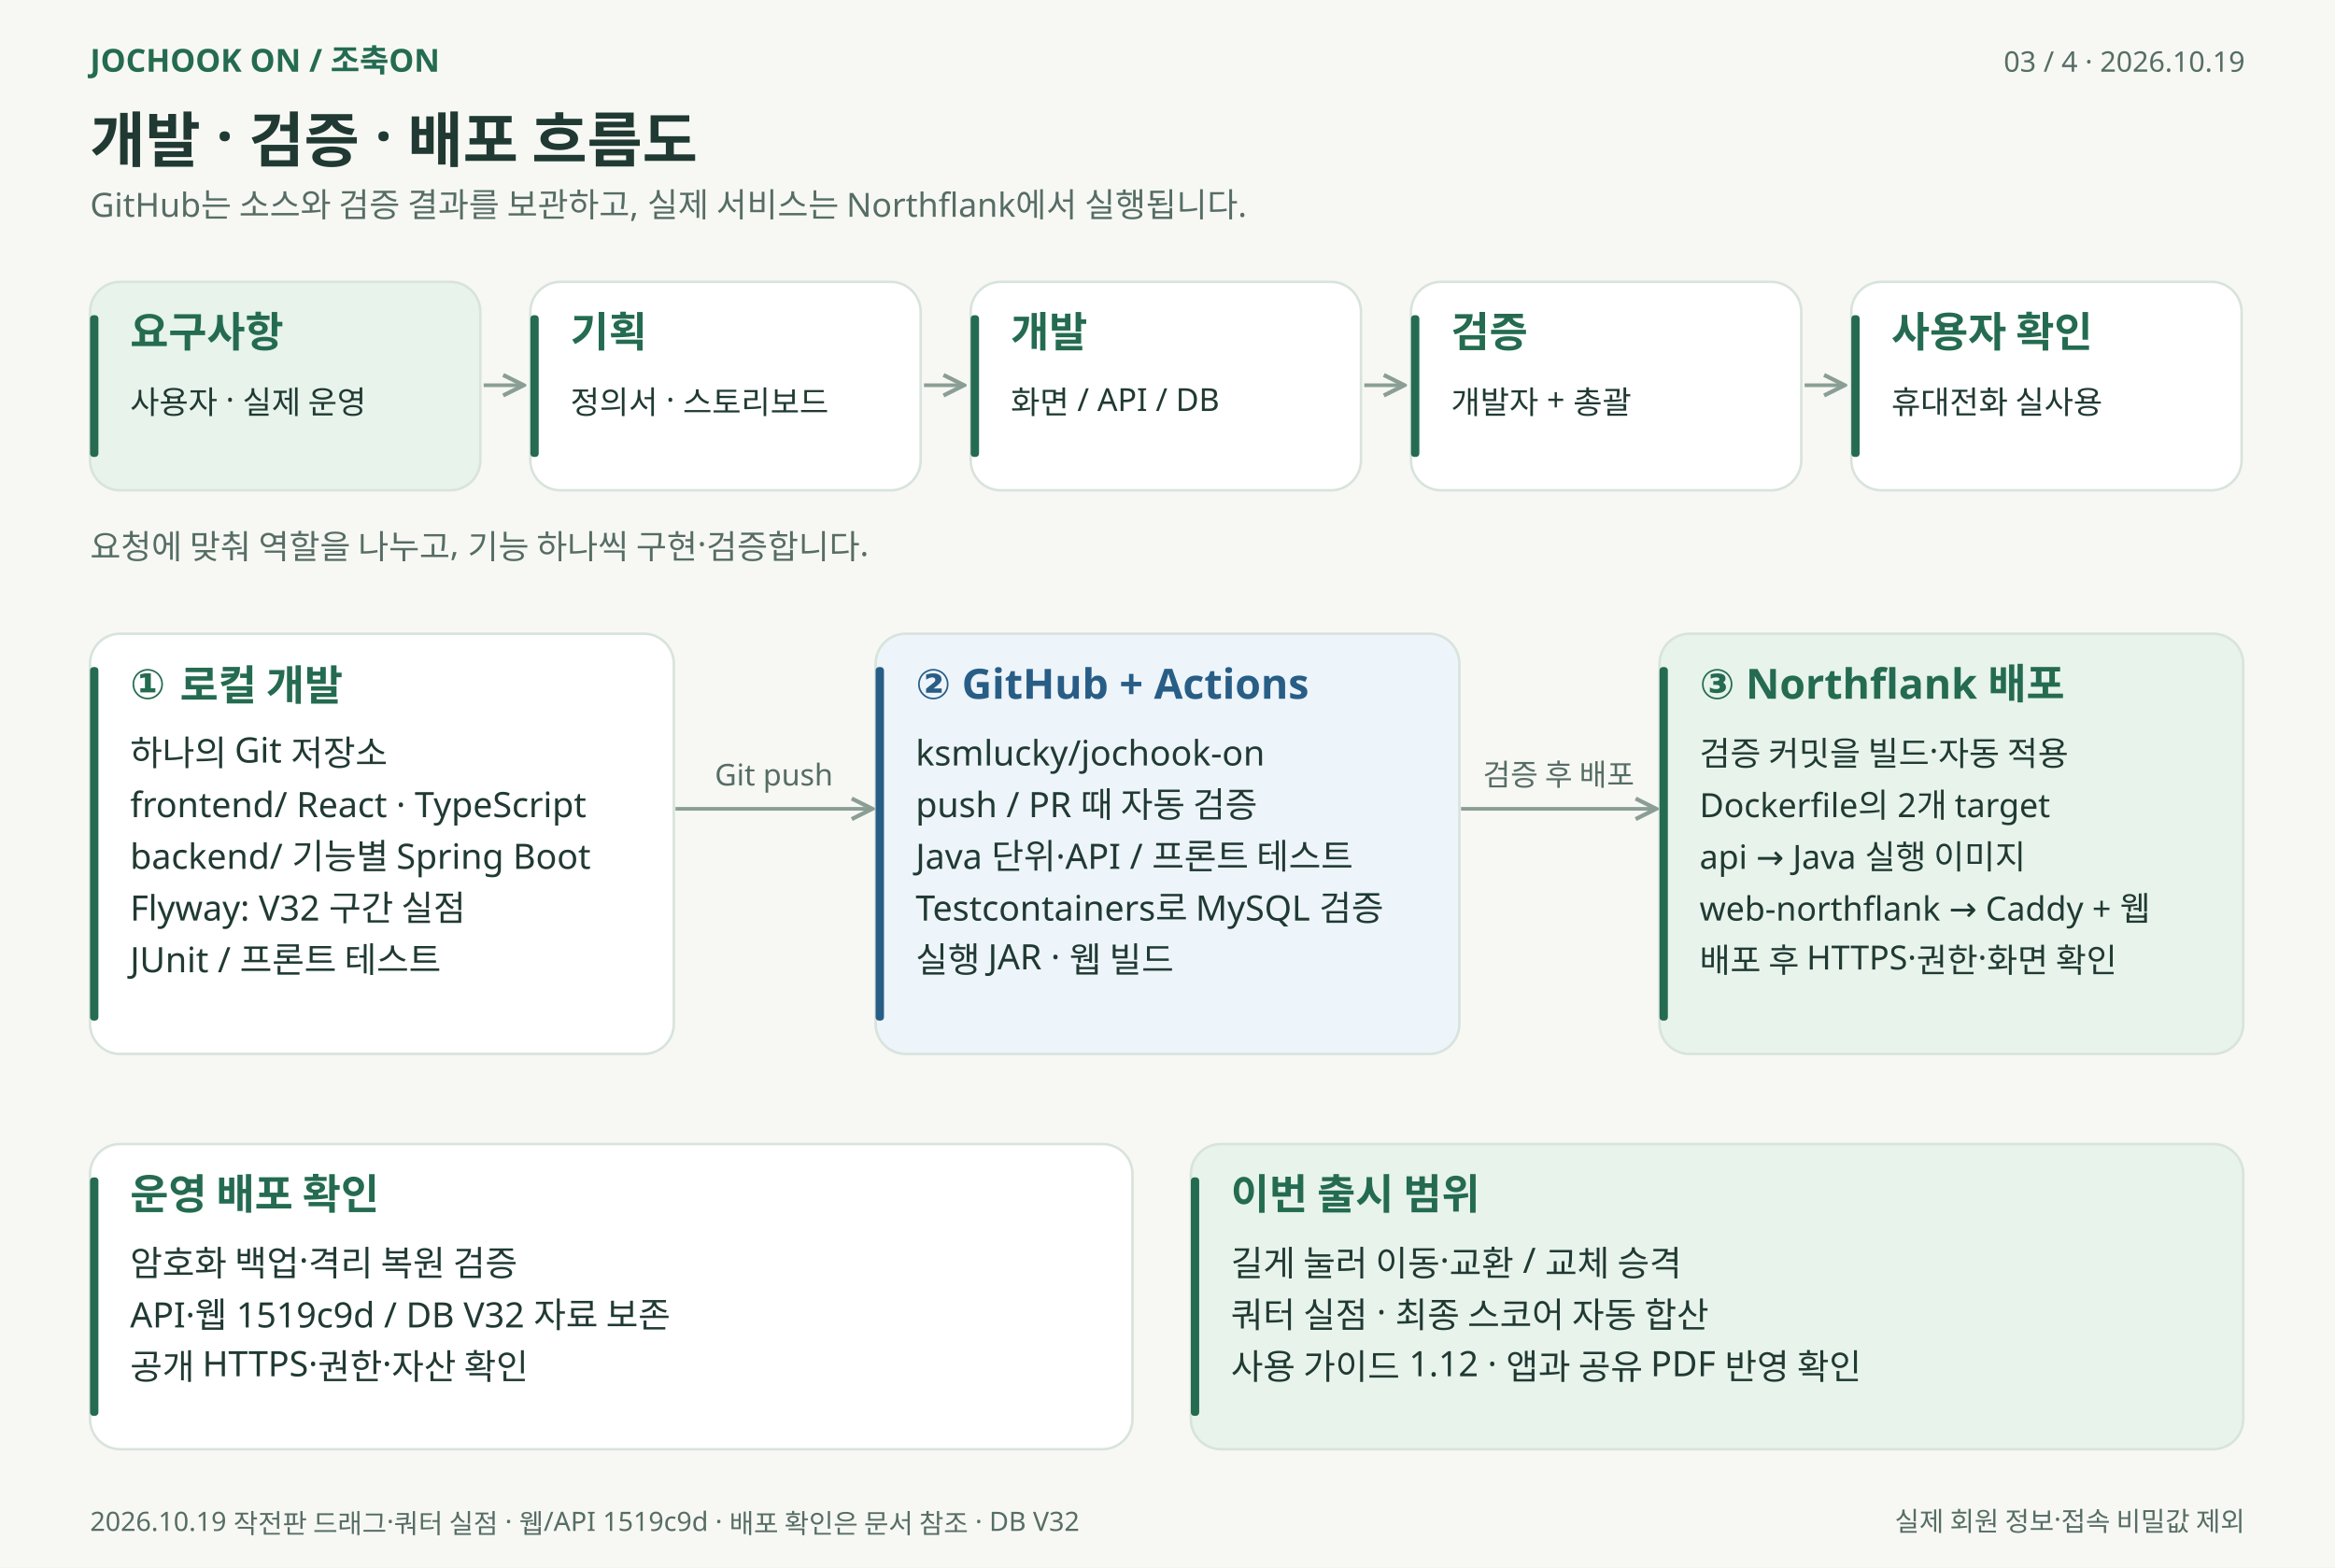
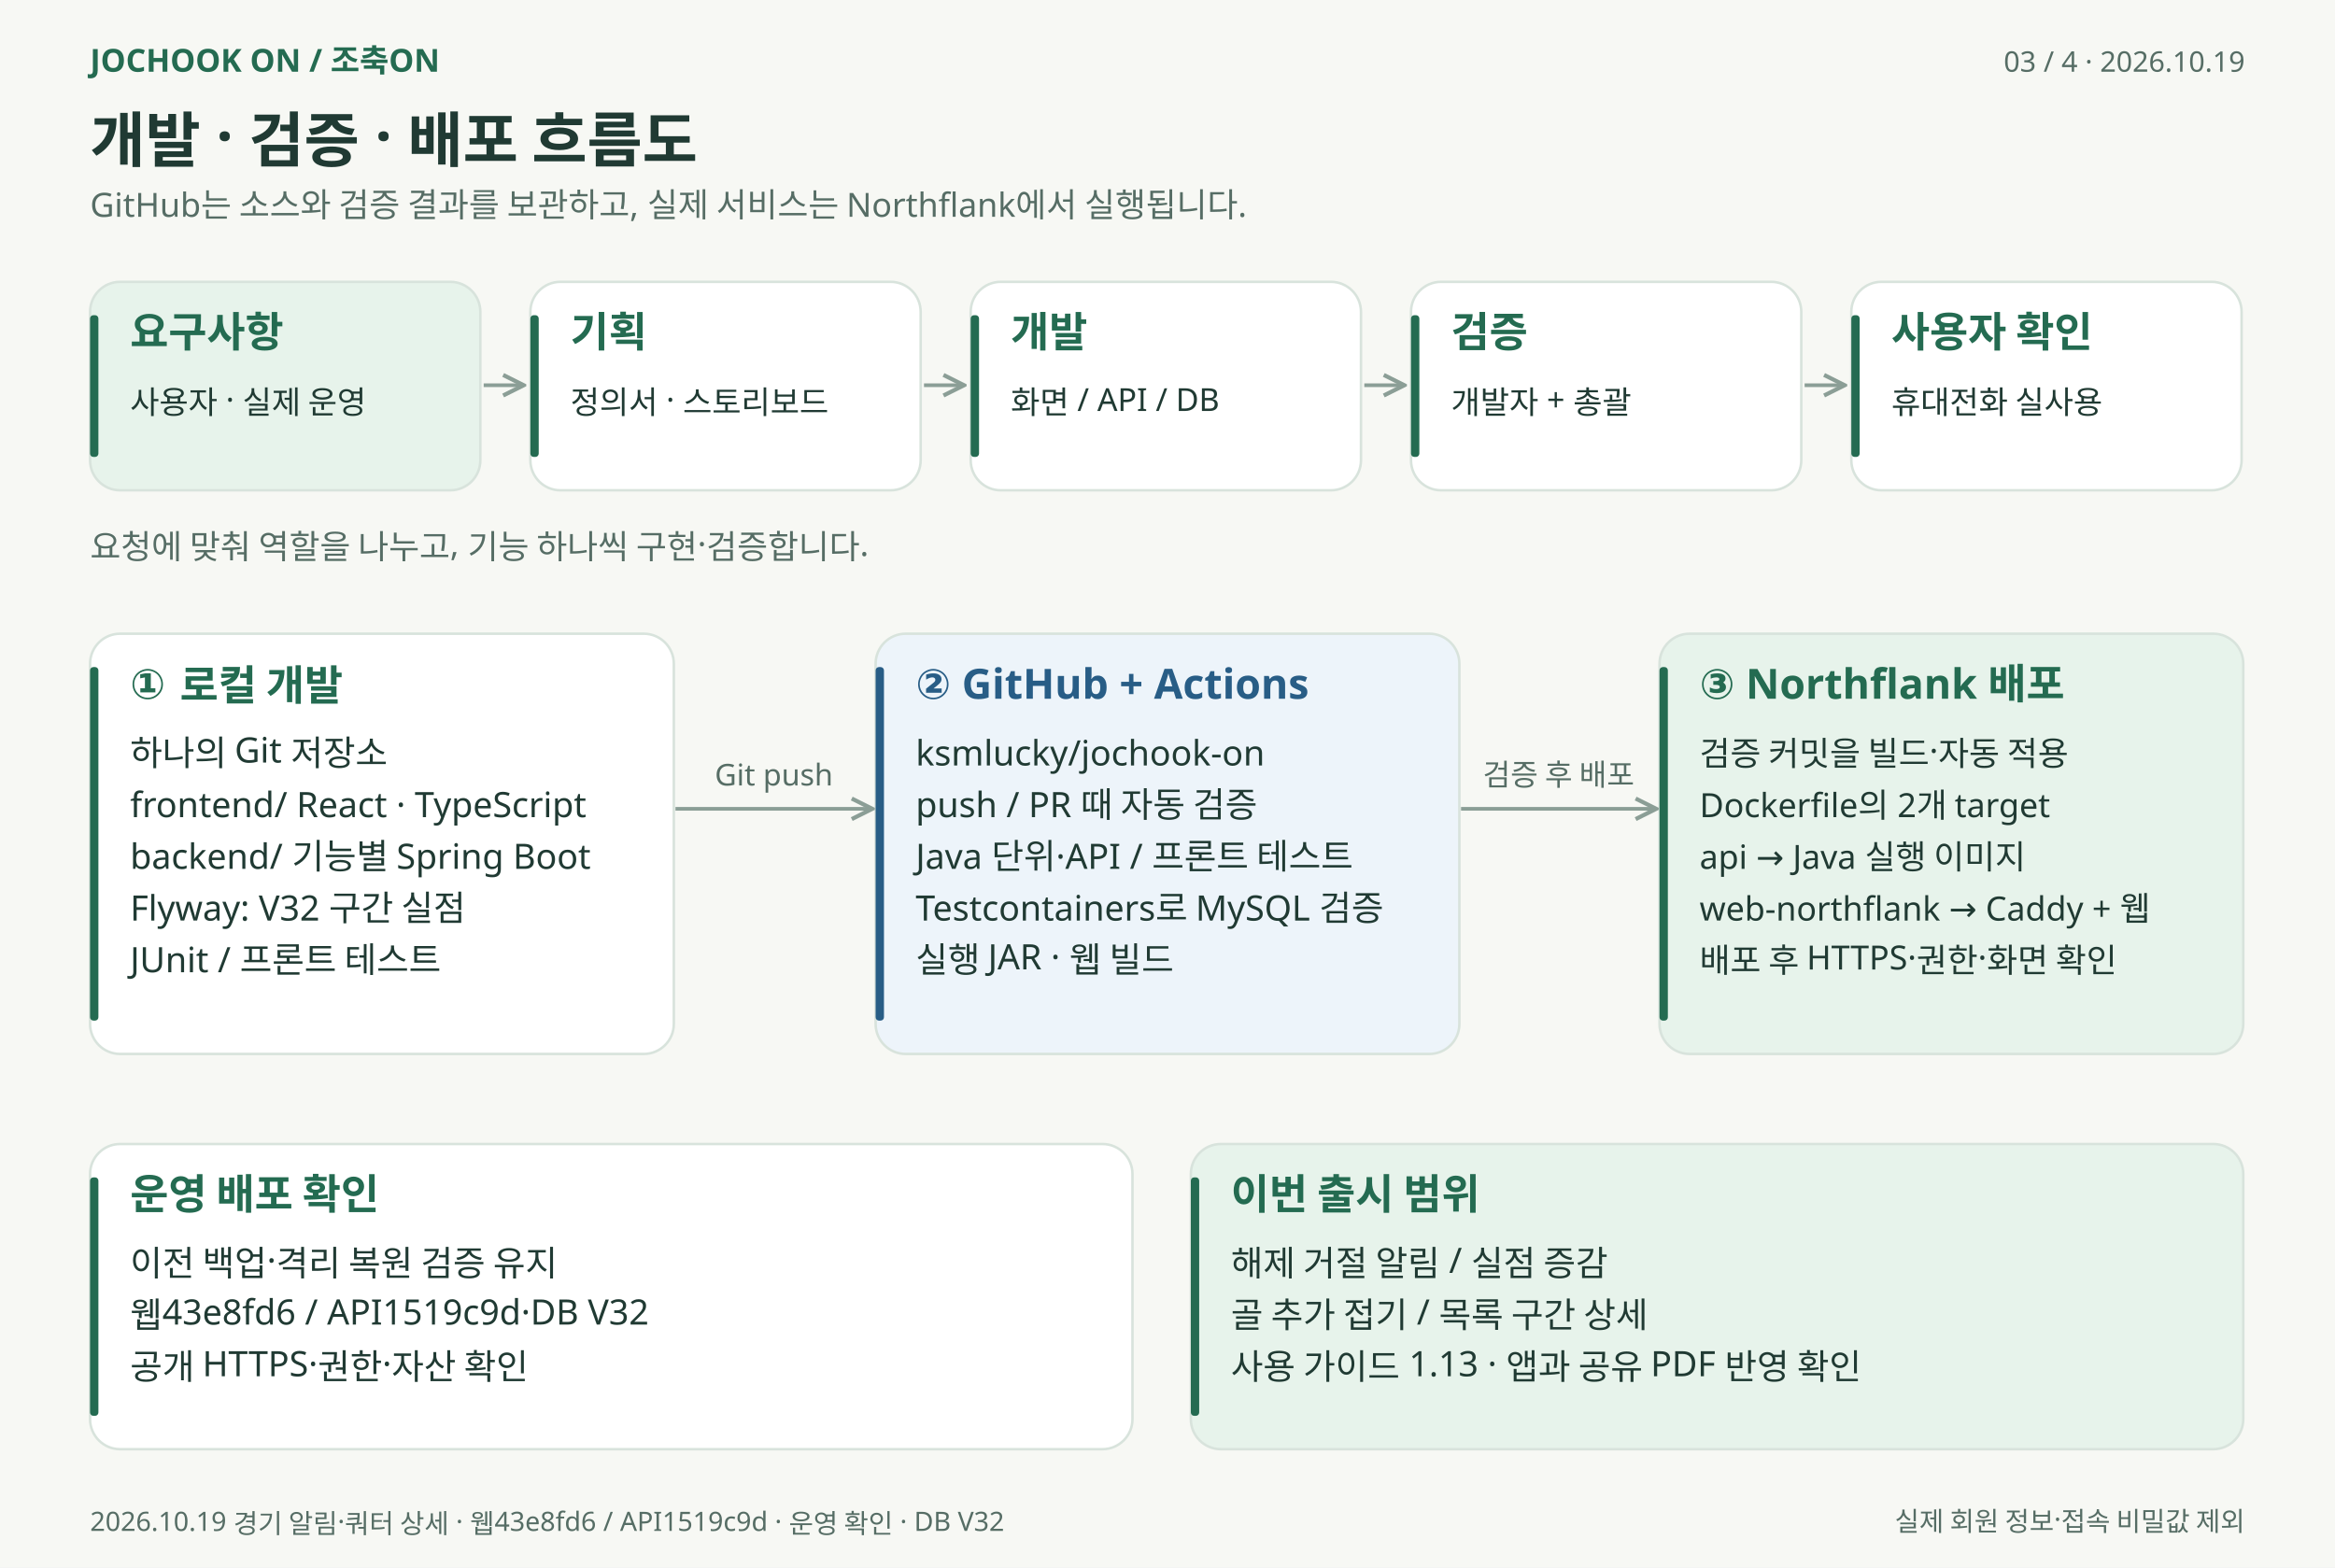
<svg xmlns="http://www.w3.org/2000/svg" width="1400" height="940" viewBox="0 0 1400 940" role="img" aria-labelledby="title desc">
  <defs>
    <marker id="arrow" viewBox="0 0 10 10" refX="9" refY="5" markerWidth="7" markerHeight="7" orient="auto-start-reverse">
      <path d="M 1 1 L 9 5 L 1 9" fill="none" stroke="#8b9e96" stroke-width="1.6" />
    </marker>
  </defs>
  <g font-family="Malgun Gothic, Apple SD Gothic Neo, Noto Sans KR, sans-serif">
    <rect width="1400" height="940" fill="#f7f8f4" />
    <text x="54" y="43" font-size="19" fill="#246b51" font-weight="600" text-anchor="start">JOCHOOK ON  /  조축ON</text>
    <text x="1346" y="43" font-size="17" fill="#566d65" font-weight="400" text-anchor="end">03 / 4   ·   2026.10.19</text>
    <text x="54" y="97" font-size="36" fill="#203a33" font-weight="700" text-anchor="start">개발 · 검증 · 배포 흐름도</text>
    <text x="54" y="130" font-size="20" fill="#566d65" font-weight="400" text-anchor="start">GitHub는 소스와 검증 결과를 보관하고, 실제 서비스는 Northflank에서 실행됩니다.</text>
    <rect x="54" y="169" width="234" height="125" rx="18" fill="#e7f3eb" stroke="#d8e3dc" stroke-width="1.5" />
    <rect x="54" y="189" width="5" height="85" rx="2" fill="#246b51" />
    <text x="78" y="208" font-size="25" fill="#246b51" font-weight="600" text-anchor="start">요구사항</text>
    <text x="78" y="248" font-size="19" fill="#203a33" font-weight="400" text-anchor="start">사용자 · 실제 운영</text>
    <path d="M 290 231 L 314 231" fill="none" stroke="#8b9e96" stroke-width="2.2" marker-end="url(#arrow)" />
    <rect x="318" y="169" width="234" height="125" rx="18" fill="#ffffff" stroke="#d8e3dc" stroke-width="1.5" />
    <rect x="318" y="189" width="5" height="85" rx="2" fill="#246b51" />
    <text x="342" y="208" font-size="25" fill="#246b51" font-weight="600" text-anchor="start">기획</text>
    <text x="342" y="248" font-size="19" fill="#203a33" font-weight="400" text-anchor="start">정의서 · 스토리보드</text>
    <path d="M 554 231 L 578 231" fill="none" stroke="#8b9e96" stroke-width="2.2" marker-end="url(#arrow)" />
    <rect x="582" y="169" width="234" height="125" rx="18" fill="#ffffff" stroke="#d8e3dc" stroke-width="1.5" />
    <rect x="582" y="189" width="5" height="85" rx="2" fill="#246b51" />
    <text x="606" y="208" font-size="25" fill="#246b51" font-weight="600" text-anchor="start">개발</text>
    <text x="606" y="248" font-size="19" fill="#203a33" font-weight="400" text-anchor="start">화면 / API / DB</text>
    <path d="M 818 231 L 842 231" fill="none" stroke="#8b9e96" stroke-width="2.2" marker-end="url(#arrow)" />
    <rect x="846" y="169" width="234" height="125" rx="18" fill="#ffffff" stroke="#d8e3dc" stroke-width="1.5" />
    <rect x="846" y="189" width="5" height="85" rx="2" fill="#246b51" />
    <text x="870" y="208" font-size="25" fill="#246b51" font-weight="600" text-anchor="start">검증</text>
    <text x="870" y="248" font-size="19" fill="#203a33" font-weight="400" text-anchor="start">개발자 + 총괄</text>
    <path d="M 1082 231 L 1106 231" fill="none" stroke="#8b9e96" stroke-width="2.2" marker-end="url(#arrow)" />
    <rect x="1110" y="169" width="234" height="125" rx="18" fill="#ffffff" stroke="#d8e3dc" stroke-width="1.5" />
    <rect x="1110" y="189" width="5" height="85" rx="2" fill="#246b51" />
    <text x="1134" y="208" font-size="25" fill="#246b51" font-weight="600" text-anchor="start">사용자 확인</text>
    <text x="1134" y="248" font-size="19" fill="#203a33" font-weight="400" text-anchor="start">휴대전화 실사용</text>
    <text x="54" y="335" font-size="20" fill="#566d65" font-weight="400" text-anchor="start">요청에 맞춰 역할을 나누고, 기능 하나씩 구현·검증합니다.</text>
    <rect x="54" y="380" width="350" height="252" rx="18" fill="#ffffff" stroke="#d8e3dc" stroke-width="1.5" />
    <rect x="54" y="400" width="5" height="212" rx="2" fill="#246b51" />
    <text x="78" y="419" font-size="25" fill="#246b51" font-weight="600" text-anchor="start">① 로컬 개발</text>
    <text x="78" y="459" font-size="21" fill="#203a33" font-weight="400" text-anchor="start">하나의 Git 저장소</text>
    <text x="78" y="490" font-size="21" fill="#203a33" font-weight="400" text-anchor="start">frontend/  React · TypeScript</text>
    <text x="78" y="521" font-size="21" fill="#203a33" font-weight="400" text-anchor="start">backend/  기능별 Spring Boot</text>
    <text x="78" y="552" font-size="21" fill="#203a33" font-weight="400" text-anchor="start">Flyway: V32 구간 실점</text>
    <text x="78" y="583" font-size="21" fill="#203a33" font-weight="400" text-anchor="start">JUnit / 프론트 테스트</text>
    <rect x="525" y="380" width="350" height="252" rx="18" fill="#edf4fa" stroke="#d8e3dc" stroke-width="1.5" />
    <rect x="525" y="400" width="5" height="212" rx="2" fill="#285d86" />
    <text x="549" y="419" font-size="25" fill="#285d86" font-weight="600" text-anchor="start">② GitHub + Actions</text>
    <text x="549" y="459" font-size="21" fill="#203a33" font-weight="400" text-anchor="start">ksmlucky/jochook-on</text>
    <text x="549" y="490" font-size="21" fill="#203a33" font-weight="400" text-anchor="start">push / PR 때 자동 검증</text>
    <text x="549" y="521" font-size="21" fill="#203a33" font-weight="400" text-anchor="start">Java 단위·API / 프론트 테스트</text>
    <text x="549" y="552" font-size="21" fill="#203a33" font-weight="400" text-anchor="start">Testcontainers로 MySQL 검증</text>
    <text x="549" y="583" font-size="21" fill="#203a33" font-weight="400" text-anchor="start">실행 JAR · 웹 빌드</text>
    <rect x="995" y="380" width="350" height="252" rx="18" fill="#e7f3eb" stroke="#d8e3dc" stroke-width="1.5" />
    <rect x="995" y="400" width="5" height="212" rx="2" fill="#246b51" />
    <text x="1019" y="419" font-size="25" fill="#246b51" font-weight="600" text-anchor="start">③ Northflank 배포</text>
    <text x="1019" y="459" font-size="20" fill="#203a33" font-weight="400" text-anchor="start">검증 커밋을 빌드·자동 적용</text>
    <text x="1019" y="490" font-size="20" fill="#203a33" font-weight="400" text-anchor="start">Dockerfile의 2개 target</text>
    <text x="1019" y="521" font-size="20" fill="#203a33" font-weight="400" text-anchor="start">api → Java 실행 이미지</text>
    <text x="1019" y="552" font-size="20" fill="#203a33" font-weight="400" text-anchor="start">web-northflank → Caddy + 웹</text>
    <text x="1019" y="583" font-size="20" fill="#203a33" font-weight="400" text-anchor="start">배포 후 HTTPS·권한·화면 확인</text>
    <path d="M 405 485 L 523 485" fill="none" stroke="#8b9e96" stroke-width="2.2" marker-end="url(#arrow)" />
    <text x="464" y="471" font-size="18" fill="#566d65" font-weight="400" text-anchor="middle">Git push</text>
    <path d="M 876 485 L 993 485" fill="none" stroke="#8b9e96" stroke-width="2.2" marker-end="url(#arrow)" />
    <text x="934.5" y="471" font-size="18" fill="#566d65" font-weight="400" text-anchor="middle">검증 후 배포</text>
    <rect x="54" y="686" width="625" height="183" rx="18" fill="#ffffff" stroke="#d8e3dc" stroke-width="1.5" />
    <rect x="54" y="706" width="5" height="143" rx="2" fill="#246b51" />
    <text x="78" y="725" font-size="25" fill="#246b51" font-weight="600" text-anchor="start">운영 배포 확인</text>
-     <text x="78" y="765" font-size="21" fill="#203a33" font-weight="400" text-anchor="start">암호화 백업·격리 복원 검증</text>
-     <text x="78" y="796" font-size="21" fill="#203a33" font-weight="400" text-anchor="start">API·웹 1519c9d / DB V32 자료 보존</text>
+     <text x="78" y="765" font-size="21" fill="#203a33" font-weight="400" text-anchor="start">이전 백업·격리 복원 검증 유지</text>
+     <text x="78" y="796" font-size="21" fill="#203a33" font-weight="400" text-anchor="start">웹43e8fd6 / API1519c9d·DB V32</text>
    <text x="78" y="827" font-size="21" fill="#203a33" font-weight="400" text-anchor="start">공개 HTTPS·권한·자산 확인</text>
    <rect x="714" y="686" width="631" height="183" rx="18" fill="#e7f3eb" stroke="#d8e3dc" stroke-width="1.5" />
    <rect x="714" y="706" width="5" height="143" rx="2" fill="#246b51" />
    <text x="738" y="725" font-size="25" fill="#246b51" font-weight="600" text-anchor="start">이번 출시 범위</text>
-     <text x="738" y="765" font-size="21" fill="#203a33" font-weight="400" text-anchor="start">길게 눌러 이동·교환 / 교체 승격</text>
-     <text x="738" y="796" font-size="21" fill="#203a33" font-weight="400" text-anchor="start">쿼터 실점 · 최종 스코어 자동 합산</text>
-     <text x="738" y="827" font-size="21" fill="#203a33" font-weight="400" text-anchor="start">사용 가이드 1.12 · 앱과 공유 PDF 반영 확인</text>
-     <text x="54" y="918" font-size="16" fill="#566d65" font-weight="400" text-anchor="start">2026.10.19 작전판 드래그·쿼터 실점 · 웹/API 1519c9d · 배포 확인은 문서 참조 · DB V32</text>
+     <text x="738" y="765" font-size="21" fill="#203a33" font-weight="400" text-anchor="start">해제 거절 알림 / 실점 증감</text>
+     <text x="738" y="796" font-size="21" fill="#203a33" font-weight="400" text-anchor="start">골 추가 접기 / 목록 구간 상세</text>
+     <text x="738" y="827" font-size="21" fill="#203a33" font-weight="400" text-anchor="start">사용 가이드 1.13 · 앱과 공유 PDF 반영 확인</text>
+     <text x="54" y="918" font-size="16" fill="#566d65" font-weight="400" text-anchor="start">2026.10.19 경기 알림·쿼터 상세 · 웹43e8fd6 / API1519c9d · 운영 확인 · DB V32</text>
    <text x="1346" y="918" font-size="16" fill="#566d65" font-weight="400" text-anchor="end">실제 회원 정보·접속 비밀값 제외</text>
  </g>
</svg>
